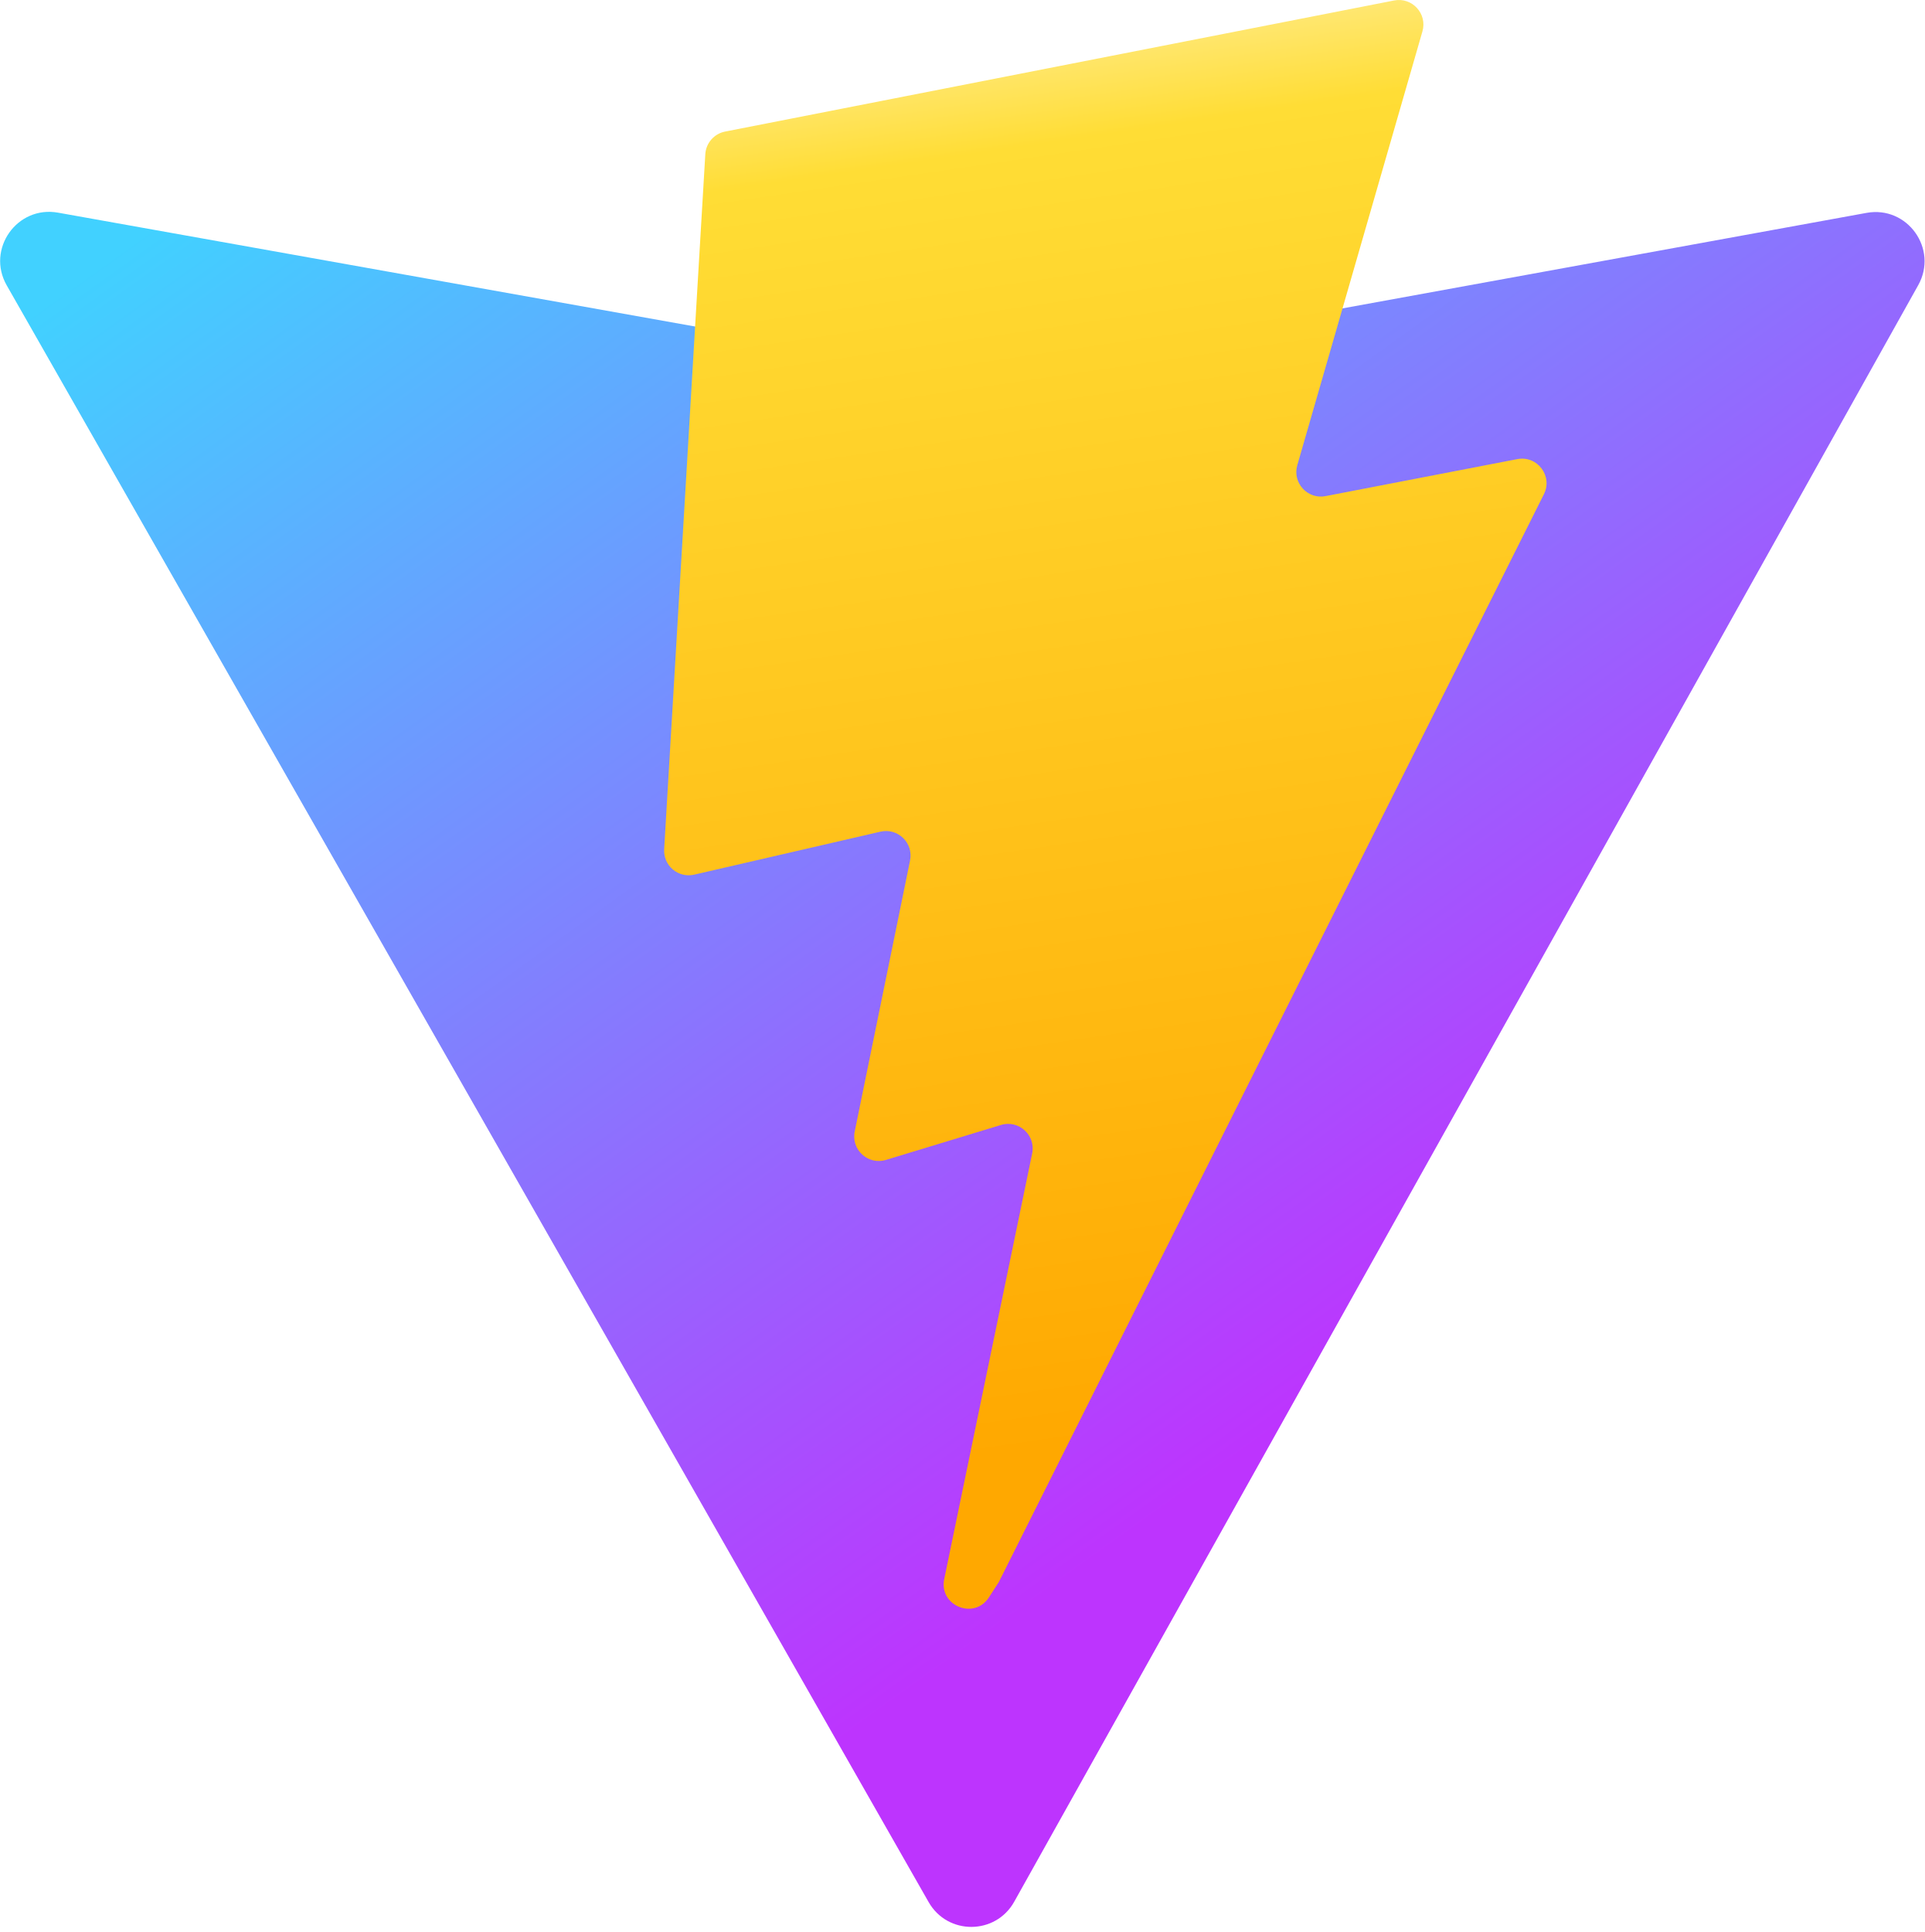
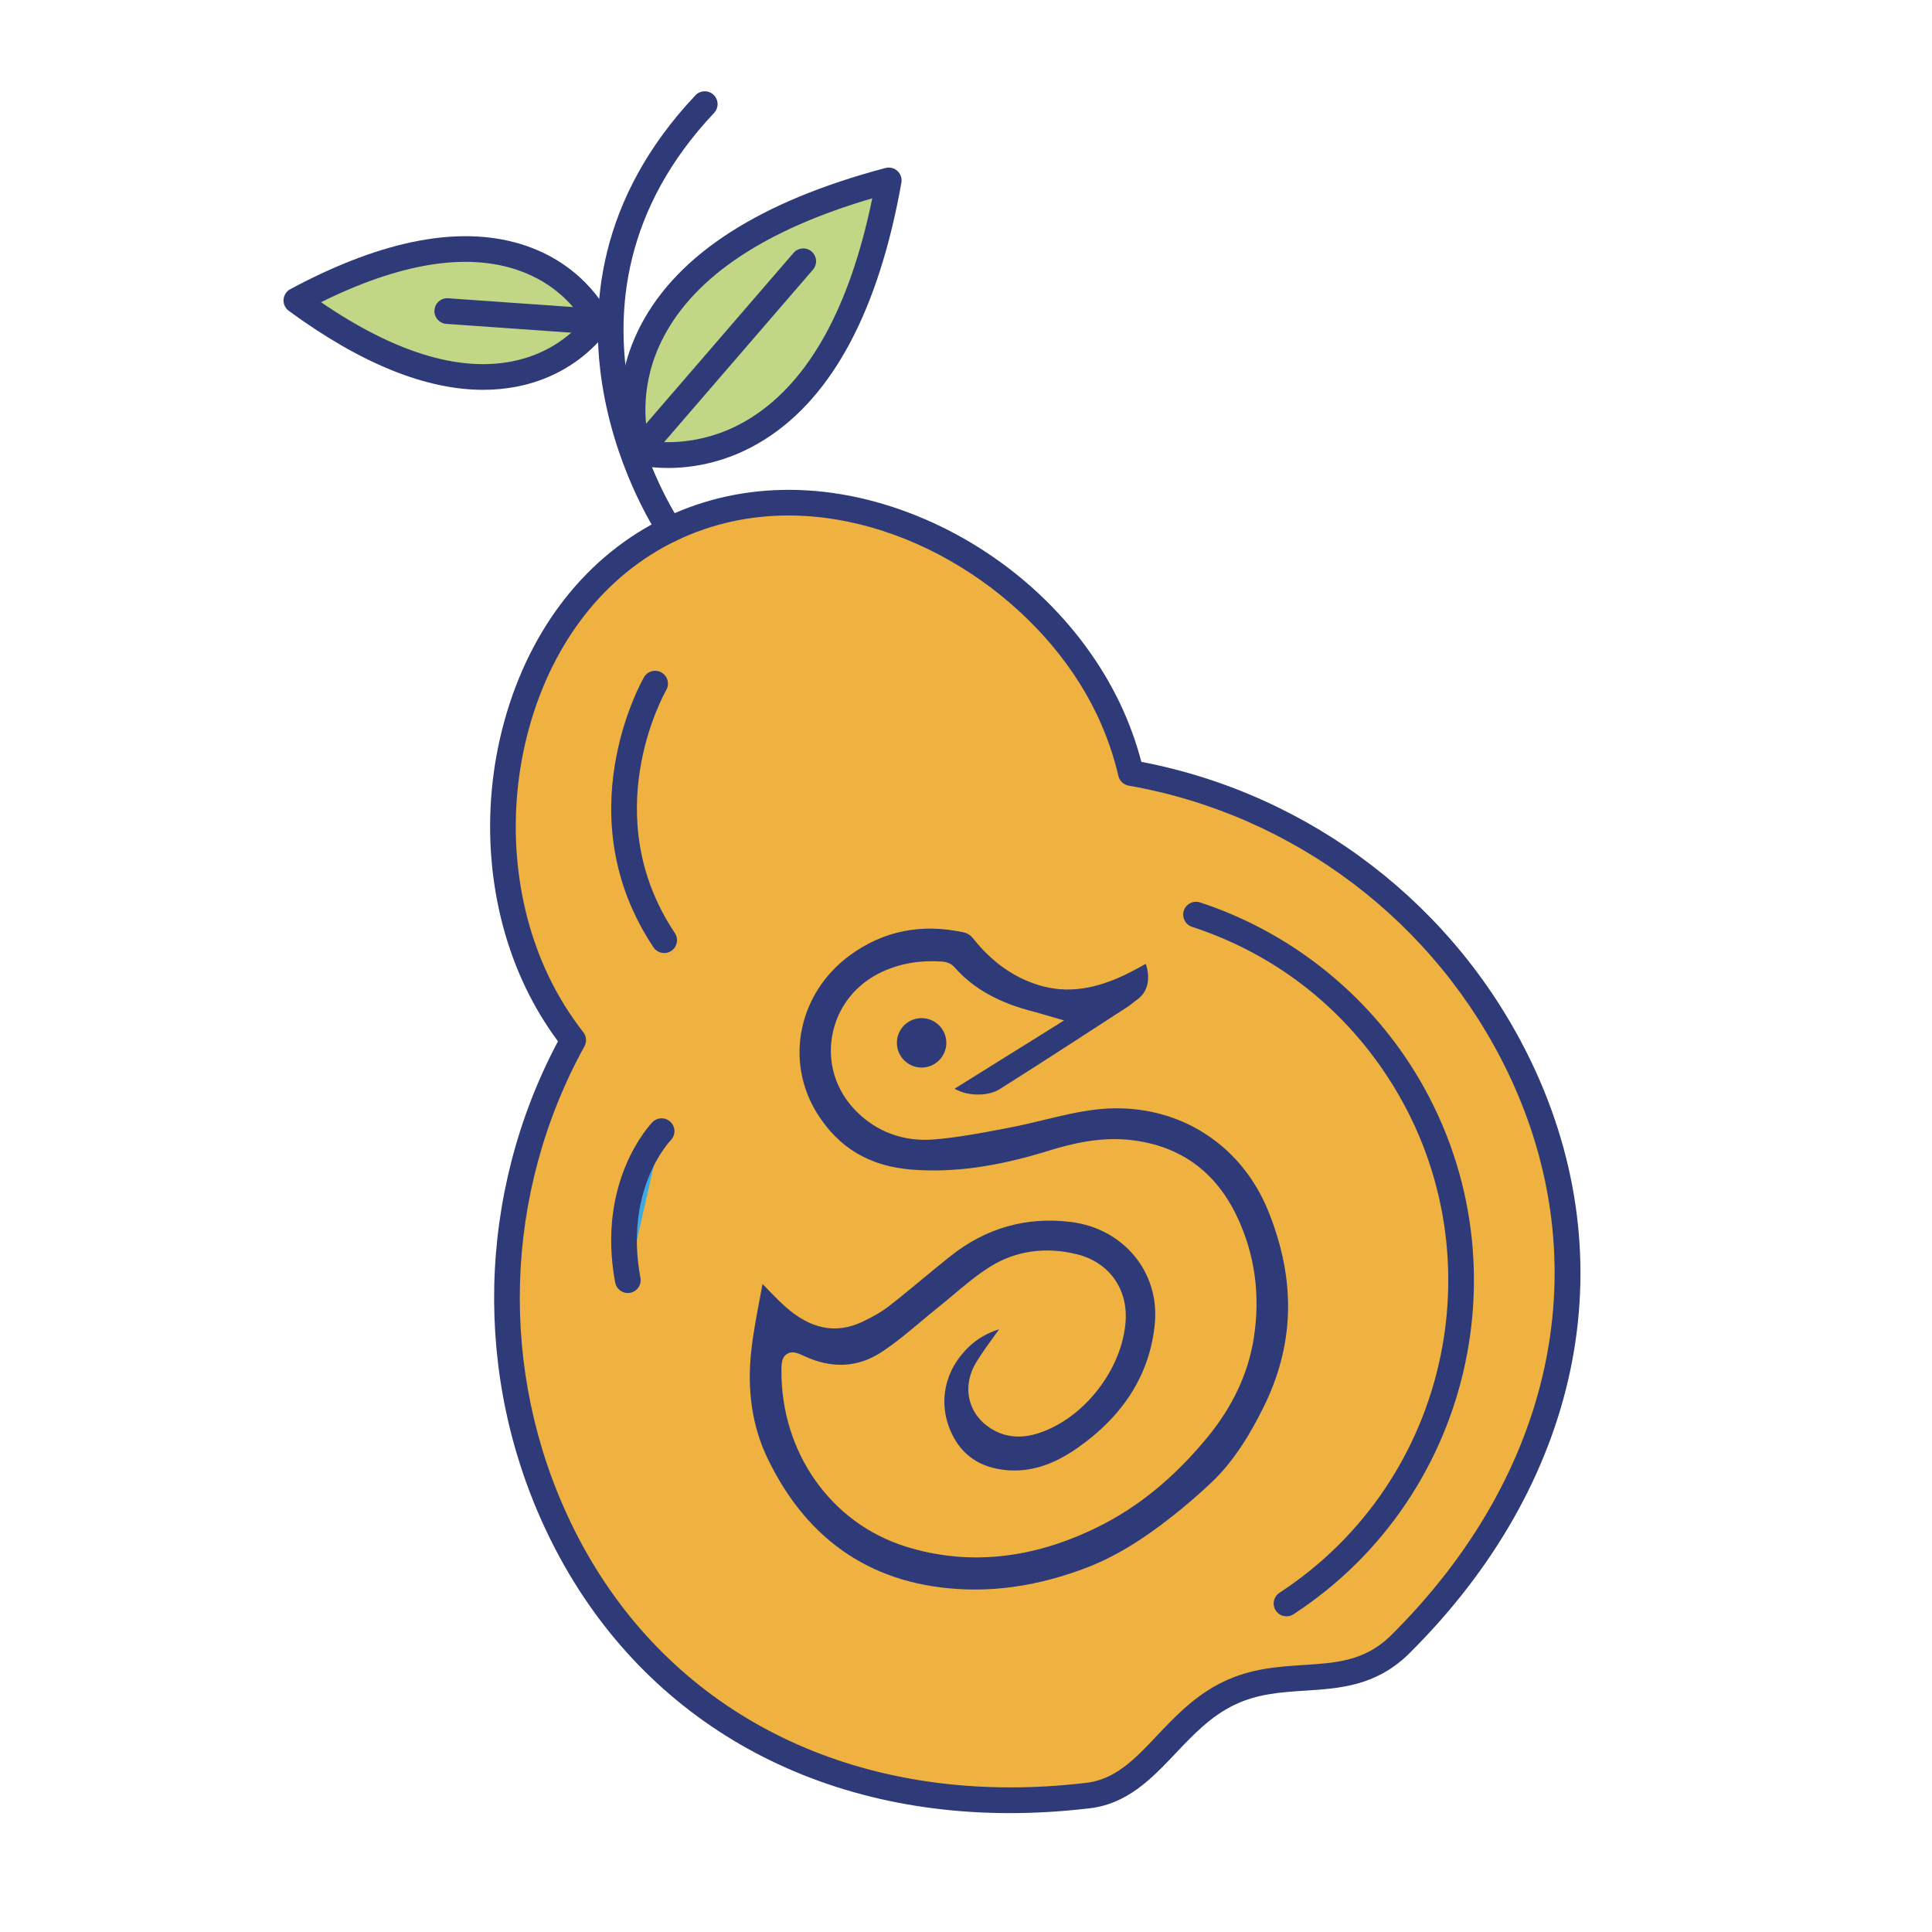
- <svg xmlns="http://www.w3.org/2000/svg" aria-hidden="true" role="img" class="iconify iconify--logos" width="31.88" height="32" preserveAspectRatio="xMidYMid meet" viewBox="0 0 256 257">
+ <svg xmlns="http://www.w3.org/2000/svg" width="1000" height="1000" xml:space="preserve">
  <defs>
-     <linearGradient id="IconifyId1813088fe1fbc01fb466" x1="-.828%" x2="57.636%" y1="7.652%" y2="78.411%">
-       <stop offset="0%" stop-color="#41D1FF" />
-       <stop offset="100%" stop-color="#BD34FE" />
-     </linearGradient>
-     <linearGradient id="IconifyId1813088fe1fbc01fb467" x1="43.376%" x2="50.316%" y1="2.242%" y2="89.03%">
-       <stop offset="0%" stop-color="#FFEA83" />
-       <stop offset="8.333%" stop-color="#FFDD35" />
-       <stop offset="100%" stop-color="#FFA800" />
-     </linearGradient>
+     <clipPath clipPathUnits="userSpaceOnUse" id="a">
+       <path d="M-149.807 1166.255h1024v-1024h-1024v1024z" />
+     </clipPath>
  </defs>
-   <path fill="url(#IconifyId1813088fe1fbc01fb466)" d="M255.153 37.938L134.897 252.976c-2.483 4.44-8.862 4.466-11.382.048L.875 37.958c-2.746-4.814 1.371-10.646 6.827-9.67l120.385 21.517a6.537 6.537 0 0 0 2.322-.004l117.867-21.483c5.438-.991 9.574 4.796 6.877 9.62Z" />
-   <path fill="url(#IconifyId1813088fe1fbc01fb467)" d="M185.432.063L96.44 17.501a3.268 3.268 0 0 0-2.634 3.014l-5.474 92.456a3.268 3.268 0 0 0 3.997 3.378l24.777-5.718c2.318-.535 4.413 1.507 3.936 3.838l-7.361 36.047c-.495 2.426 1.782 4.5 4.151 3.78l15.304-4.649c2.372-.72 4.652 1.36 4.15 3.788l-11.698 56.621c-.732 3.542 3.979 5.473 5.943 2.437l1.313-2.028l72.516-144.72c1.215-2.423-.88-5.186-3.54-4.672l-25.505 4.922c-2.396.462-4.435-1.77-3.759-4.114l16.646-57.705c.677-2.35-1.37-4.583-3.769-4.113Z" />
+   <g clip-path="url(#a)" transform="matrix(1.33333 0 0 -1.33333 0 1365.33)">
+     <path fill="#efb241" d="M439.013 723.928a123 123 0 0 1-8.808 25.028c-29.324 61.214-108.463 99.047-169.676 69.723-61.21-29.323-81.324-114.703-52-175.917a123.15 123.15 0 0 1 13.984-22.548c-31.134-56.497-35.503-126.655-5.509-189.265 39.14-81.705 119.198-113.92 204.415-104.093 23.972 2.143 32.4 28.674 55.647 39.81 23.25 11.137 46.211-.355 65.9 18.416 61.06 60.248 86.127 142.824 46.987 224.528-29.993 62.61-87.402 103.173-150.94 114.318" />
+     <path fill="#f6cf68" d="M232.194 899.119s-33.18-53.345-117.144 8.239c91.757 49.23 117.144-8.239 117.144-8.239M247.898 848.515s-26.199 72.85 97.118 105.453c-22.358-125.576-97.118-105.453-97.118-105.453" />
+     <path fill="#efb241" d="M254.316 758.612s-29.086-50.762 3.517-99.598" />
+     <path fill="#3caae1" d="M256.839 584.879s-20.071-20.638-13.122-57.853" />
+     <path fill="#f6cf68" d="m247.898 848.515 63.922 74.061M232.194 899.119l-58.57 4.12" />
+     <path fill="#efb241" d="M464.304 668.939c31.2-10.218 59.266-30.731 78.611-60.364 45.164-69.187 25.693-161.887-43.496-207.054" />
+     <path fill="#2f3a78" d="M306.087 823.884c-14.728 0-29.444-3.012-43.405-9.699-27.644-13.243-47.993-39.108-57.3-72.832-8.957-32.453-6.171-67.605 7.642-96.438 3.649-7.62 8.165-14.9 13.419-21.637a4.984 4.984 0 0 0 .434-5.47c-31.441-57.055-33.453-126.104-5.38-184.707 31.492-65.737 94.136-102.964 170.756-102.967 9.337-.001 18.872.55 28.595 1.672 11.864 1.062 19.489 9.115 28.317 18.438 6.97 7.361 14.872 15.706 25.748 20.916 10.772 5.16 21.132 5.831 31.15 6.48 12.595.816 23.472 1.521 33.463 11.047 64.069 63.217 81.263 145.021 45.935 218.769-28.075 58.602-83.142 100.309-147.31 111.564a4.98 4.98 0 0 0-3.988 3.768 118.372 118.372 0 0 1-8.451 24.015c-20.62 43.044-70.14 77.081-119.625 77.081m85.958-503.736c-80.416-.004-146.306 39.282-179.535 108.647-28.994 60.523-27.412 131.659 4.093 190.964a128.003 128.003 0 0 0-12.567 20.851c-14.837 30.97-17.848 68.656-8.261 103.394 10.085 36.546 32.317 64.661 62.6 79.169 30.286 14.508 66.129 14.211 100.928-.83 33.078-14.299 60.56-40.264 75.397-71.234a128.406 128.406 0 0 0 8.374-22.86c65.956-12.617 122.382-55.964 151.374-116.487C631.7 534 613.76 447.934 546.465 381.535c-12.673-12.085-26.442-12.978-39.757-13.84-9.492-.614-18.456-1.195-27.49-5.522-9.212-4.414-16.128-11.718-22.816-18.782-9.364-9.887-19.048-20.114-34.54-21.499-10.126-1.167-20.084-1.743-29.817-1.744" />
+     <path fill="#2f3a78" d="M260.01 813.444a4.975 4.975 0 0 0-4.101 2.147c-.626.903-61.645 91.248 14.07 171.428a4.983 4.983 0 0 0 7.246-6.842c-70.233-74.375-13.701-158.078-13.122-158.915a4.983 4.983 0 0 0-4.092-7.818" />
+     <path fill="#c2d785" d="M232.194 899.119s-33.18-53.345-117.144 8.239c91.757 49.23 117.144-8.239 117.144-8.239" />
+     <path fill="#2f3a78" d="M124.615 906.685c28.125-19.224 52.905-26.975 73.743-23.06 15.608 2.938 24.497 11.73 27.946 15.91-2.83 4.621-10.4 14.571-25.445 19.663-20.079 6.803-45.708 2.585-76.244-12.513m62.94-34.012c-22.34 0-47.652 10.276-75.452 30.666a4.982 4.982 0 0 0 .591 8.409c36.406 19.535 67.238 25.188 91.646 16.793 23.67-8.14 32.066-26.625 32.413-27.408a4.988 4.988 0 0 0-.327-4.645c-.453-.728-11.354-17.854-35.93-22.6a68.106 68.106 0 0 0-12.94-1.215" />
+     <path fill="#c2d785" d="M247.898 848.515s-26.199 72.85 97.118 105.453c-22.358-125.576-97.118-105.453-97.118-105.453" />
+     <path fill="#2f3a78" d="M251.861 852.84c6.315-.9 22.85-1.809 40.042 9.201 22.37 14.325 38.065 42.89 46.71 84.972-41.367-12.111-68.586-30.175-80.968-53.754-9.49-18.074-7.215-34.257-5.784-40.419m7.473-10.507c-7.452 0-12.29 1.252-12.73 1.371a4.978 4.978 0 0 0-3.394 3.125c-.353.978-8.457 24.271 5.613 51.064 14.484 27.583 46.42 48.07 94.92 60.892a4.99 4.99 0 0 0 4.65-1.152 4.985 4.985 0 0 0 1.53-4.539c-8.794-49.386-26.587-82.897-52.885-99.598-14.344-9.11-28.164-11.163-37.704-11.163M257.838 654.032a4.978 4.978 0 0 0-4.15 2.216c-33.925 50.817-4.946 102.66-3.695 104.84a4.98 4.98 0 0 0 6.8 1.848 4.982 4.982 0 0 0 1.849-6.796c-1.13-1.985-27.098-48.773 3.336-94.36a4.983 4.983 0 0 0-4.14-7.748M243.71 522.042a4.984 4.984 0 0 0-4.892 4.069c-7.339 39.3 13.556 61.325 14.45 62.243a4.98 4.98 0 0 0 7.045.097 4.981 4.981 0 0 0 .111-7.031c-.764-.801-18.157-19.49-11.81-53.48a4.981 4.981 0 0 0-4.904-5.898" />
+     <path fill="#2f3a78" d="M247.896 843.532a4.983 4.983 0 0 0-3.77 8.238l63.921 74.062a4.98 4.98 0 0 0 7.028.517 4.983 4.983 0 0 0 .517-7.028l-63.92-74.06a4.968 4.968 0 0 0-3.776-1.729M232.2 894.136c-.117 0-.236.004-.354.012l-58.571 4.12a4.984 4.984 0 0 0-4.622 5.32c.193 2.744 2.584 4.833 5.32 4.621l58.57-4.119a4.984 4.984 0 0 0-.343-9.954M499.424 396.538a4.984 4.984 0 0 0-2.729 9.156c66.776 43.59 85.638 133.382 42.047 200.157-18.179 27.848-44.457 48.025-75.989 58.35a4.983 4.983 0 1 0 3.102 9.473c33.228-10.882 62.077-33.033 81.233-62.375 46.594-71.378 26.432-167.355-44.945-213.95a4.955 4.955 0 0 0-2.719-.811" />
+     <path fill="#2f3a78" d="M455.01 435.321a224.742 224.742 0 0 1 15.282 13.189c9.356 8.86 15.555 19.945 19.91 28.611 12.32 24.515 13.05 49.546 2.234 76.522-10.98 27.379-37.12 42.952-66.61 39.68-6.857-.762-13.822-2.444-20.558-4.071-4.229-1.022-8.602-2.078-12.968-2.916l-1.557-.299c-9.115-1.754-18.539-3.568-27.972-4.359-11.855-1.003-22.422 2.847-30.548 11.114-7.8 7.938-11.124 18.658-9.117 29.411 2.046 10.956 9.191 19.941 19.603 24.654 7.025 3.18 14.514 4.444 22.907 3.877.951-.064 3.318-.392 4.761-2.042 7.393-8.455 17.32-14.019 31.245-17.515.963-.242 1.875-.514 3.03-.859.583-.174 1.23-.367 1.972-.583l6.453-1.872-42.508-26.498c2.996-1.69 6.365-2.417 10.191-2.242 2.73.132 5.412.874 7.177 1.985 13.611 8.573 27.341 17.48 40.62 26.092l9.281 6.017c.575.373 1.154.838 1.767 1.332.57.457 1.157.93 1.807 1.382 4.121 2.87 5.32 8.04 3.388 13.913-2.106-1.174-4.283-2.388-6.5-3.502-13.054-6.568-24.18-8.087-35.012-4.785-9.688 2.954-18.202 8.967-25.304 17.871-1.237 1.551-2.348 2.292-3.964 2.642-16.357 3.543-31.185.545-44.08-8.906-20.033-14.685-25.464-41.14-12.633-61.537 8.371-13.307 20.351-20.394 36.625-21.666 16.034-1.254 32.807 1.041 52.79 7.219 9.352 2.892 20.534 5.655 32.531 4.234 18.844-2.235 32.598-12.167 40.881-29.522 7.004-14.674 9.217-30.624 6.577-47.407-2.15-13.669-8.26-26.676-18.164-38.658-12.854-15.554-26.704-26.87-42.342-34.597-25.44-12.57-50.542-15.128-74.609-7.605-29.068 9.085-48.456 36.598-48.245 68.464.016 2.325.034 4.96 2.156 6.298 2.112 1.334 4.485.223 6.578-.757 10.766-5.043 20.887-4.553 30.082 1.46 5.253 3.435 10.25 7.621 15.081 11.669 2.261 1.894 4.598 3.852 6.952 5.728 1.98 1.577 3.973 3.256 5.9 4.879 4.588 3.864 9.332 7.859 14.565 11.083 9.767 6.018 21.293 7.63 33.332 4.663 12.378-3.051 19.825-13.24 18.97-25.959-1.25-18.598-16.046-37.693-33.684-43.474-6.075-1.992-11.658-1.777-16.586.641-5.098 2.499-8.692 6.609-10.118 11.573-1.445 5.032-.546 10.535 2.534 15.497 2.393 3.858 5.088 7.549 7.695 11.119l1.075 1.474c-4.516-1.402-8.259-3.553-11.492-6.565-9.858-9.186-12.494-22.219-6.88-34.014 4.008-8.425 11.096-13.168 21.066-14.099 9.001-.841 17.852 1.826 27.047 8.155 18.48 12.717 28.798 29.09 30.673 48.663 1.917 20.011-12.125 37.002-32.662 39.521-17.22 2.113-32.913-2.349-46.652-13.263-3.6-2.861-7.215-5.851-10.71-8.743-4.223-3.493-8.59-7.106-13-10.547-2.828-2.207-6.185-4.191-10.566-6.242-10.329-4.837-20.19-2.815-30.145 6.179-2.356 2.129-4.568 4.42-6.707 6.635-.61.631-1.22 1.262-1.833 1.89-.302-1.622-.609-3.234-.91-4.82-1.296-6.803-2.636-13.838-3.43-20.761-1.795-15.61.34-29.823 6.342-42.243 15.714-32.515 41.658-49.586 77.11-50.736 15.078-.491 30.783 2.348 46.665 8.429 10.596 4.057 21.148 10.38 33.211 19.899" />
+     <path fill="#2f3a78" d="M367.362 619.169a9.594 9.594 0 0 0-9.594-9.594c-5.298 0-9.593 4.295-9.593 9.594 0 5.298 4.295 9.594 9.593 9.594 5.299 0 9.594-4.296 9.594-9.594" />
+   </g>
</svg>
